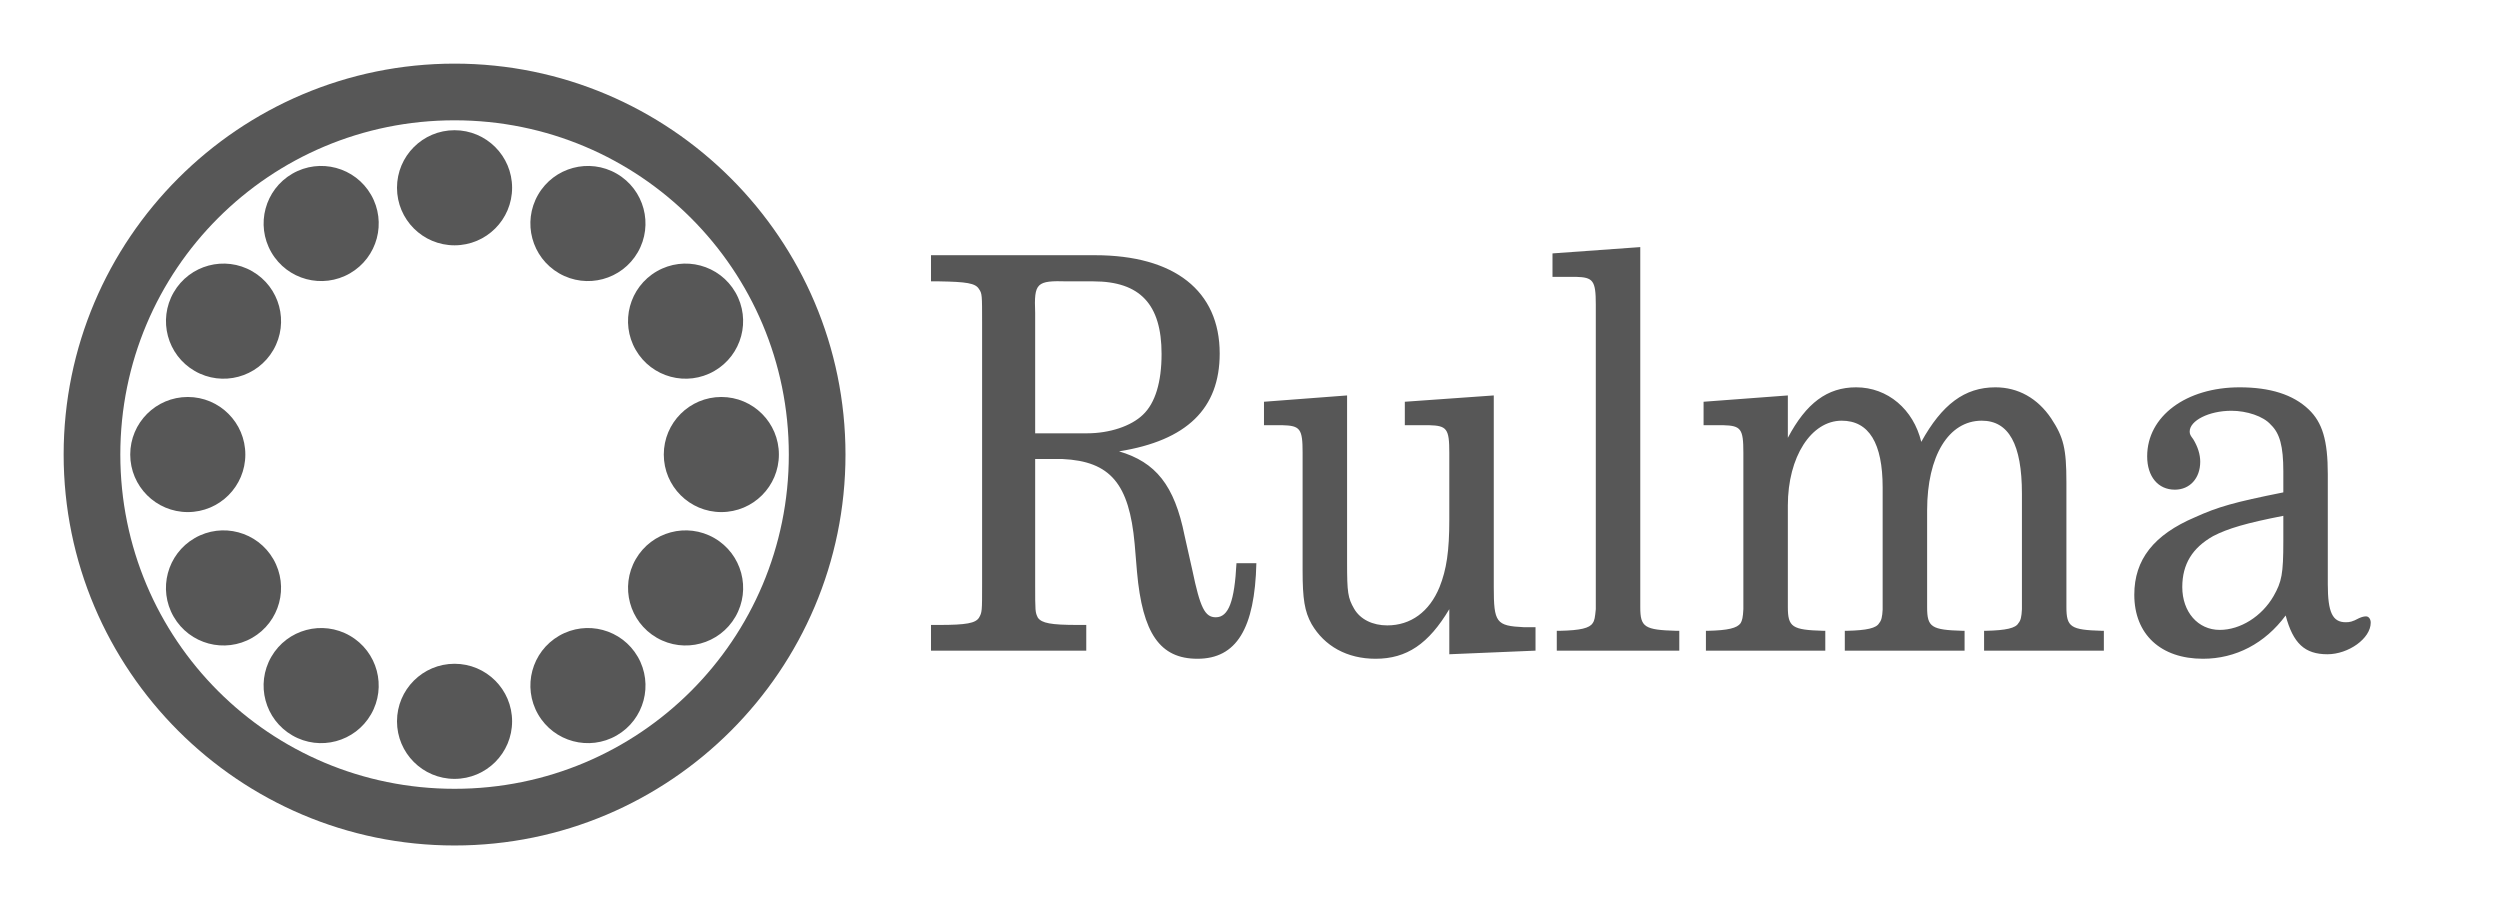
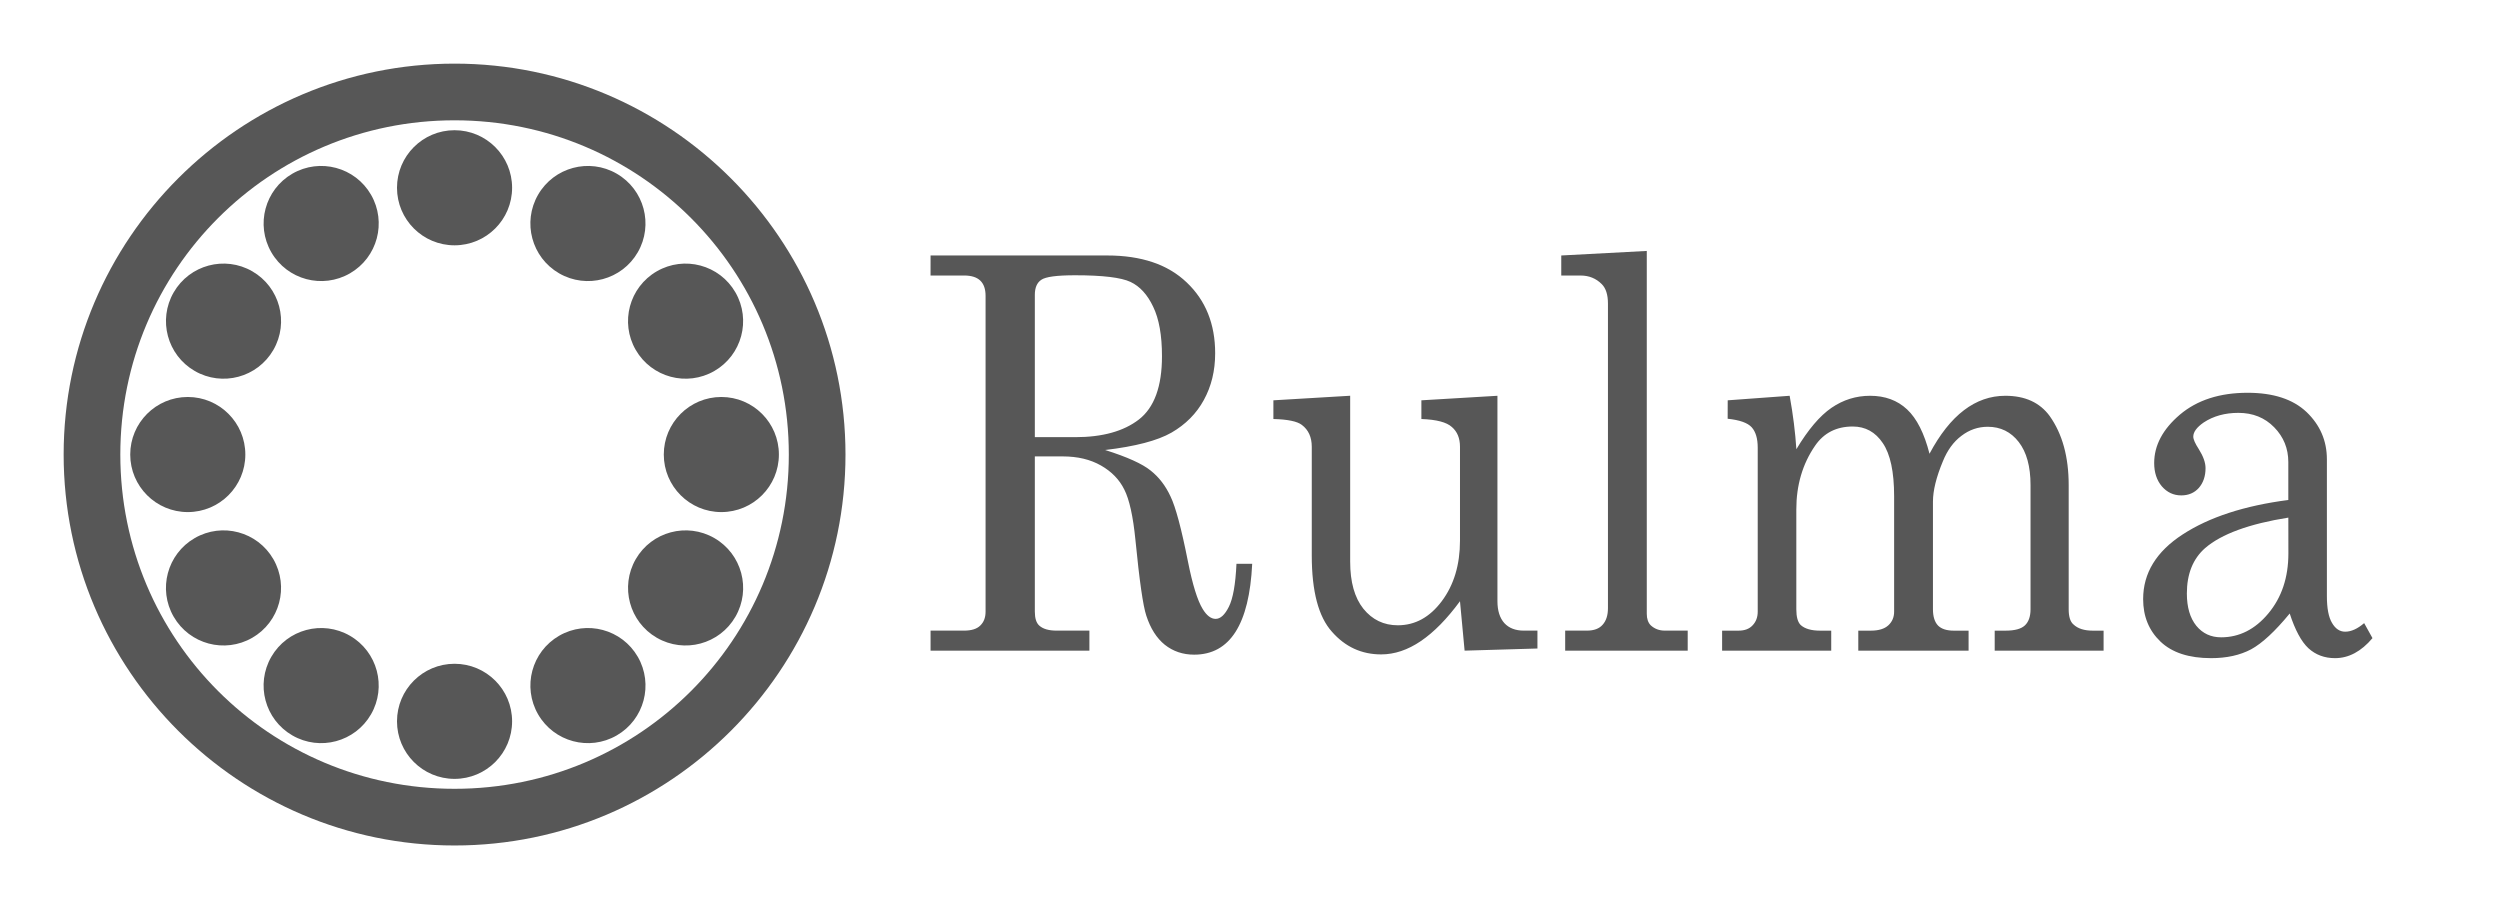
<svg xmlns="http://www.w3.org/2000/svg" width="352" height="128" viewBox="0 0 93.133 33.867" version="1.1" id="svg1">
  <defs id="defs1" />
  <g id="layer1">
    <g id="path1" style="fill:#575757;fill-opacity:1" transform="matrix(0.8600054,0,0,0.8600054,2.370352,2.370573)">
      <path style="color:#000000;display:inline;fill:#575757;fill-opacity:1;-inkscape-stroke:none" d="M 16.934,0 C 7.596,0 0,7.596 0,16.934 c 0,9.337 7.596,16.934 16.934,16.934 9.337,0 16.934,-7.596 16.934,-16.934 C 33.867,7.596 26.271,0 16.934,0 Z m 0,2.455 c 8.011,0 14.479,6.467 14.479,14.479 0,8.011 -6.467,14.479 -14.479,14.479 -8.011,0 -14.479,-6.467 -14.479,-14.479 0,-8.011 6.467,-14.479 14.479,-14.479 z" id="path36" />
    </g>
    <circle style="fill:#575757;fill-opacity:1;stroke:none;stroke-width:3.509;stroke-dasharray:none;stroke-opacity:1" id="path2" r="2.144" cy="6.995" cx="16.933" />
    <circle style="fill:#575757;fill-opacity:1;stroke:none;stroke-width:3.509;stroke-dasharray:none;stroke-opacity:1" id="circle25" r="2.144" cy="-3.74" cx="23.131" transform="rotate(30)" />
    <circle style="fill:#575757;fill-opacity:1;stroke:none;stroke-width:3.509;stroke-dasharray:none;stroke-opacity:1" id="circle26" r="2.144" cy="-16.136" cx="23.131" transform="rotate(60)" />
    <circle style="fill:#575757;fill-opacity:1;stroke:none;stroke-width:3.509;stroke-dasharray:none;stroke-opacity:1" id="circle27" r="2.144" cy="-26.872" cx="16.933" transform="rotate(90)" />
    <circle style="fill:#575757;fill-opacity:1;stroke:none;stroke-width:3.509;stroke-dasharray:none;stroke-opacity:1" id="circle28" r="2.144" cy="-33.07" cx="6.198" transform="rotate(120)" />
    <circle style="fill:#575757;fill-opacity:1;stroke:none;stroke-width:3.509;stroke-dasharray:none;stroke-opacity:1" id="circle29" r="2.144" cy="-33.07" cx="-6.198" transform="rotate(150)" />
    <circle style="fill:#575757;fill-opacity:1;stroke:none;stroke-width:3.509;stroke-dasharray:none;stroke-opacity:1" id="circle30" r="2.144" cy="-26.872" cx="-16.933" transform="scale(-1)" />
    <circle style="fill:#575757;fill-opacity:1;stroke:none;stroke-width:3.509;stroke-dasharray:none;stroke-opacity:1" id="circle31" r="2.144" cy="-16.137" cx="-23.131" transform="rotate(-150)" />
    <circle style="fill:#575757;fill-opacity:1;stroke:none;stroke-width:3.509;stroke-dasharray:none;stroke-opacity:1" id="circle32" r="2.144" cy="-3.741" cx="-23.131" transform="rotate(-120)" />
    <circle style="fill:#575757;fill-opacity:1;stroke:none;stroke-width:3.509;stroke-dasharray:none;stroke-opacity:1" id="circle33" r="2.144" cy="6.995" cx="-16.933" transform="rotate(-90)" />
    <circle style="fill:#575757;fill-opacity:1;stroke:none;stroke-width:3.509;stroke-dasharray:none;stroke-opacity:1" id="circle34" r="2.144" cy="13.193" cx="-6.198" transform="rotate(-60)" />
    <circle style="fill:#575757;fill-opacity:1;stroke:none;stroke-width:3.509;stroke-dasharray:none;stroke-opacity:1" id="circle35" r="2.144" cy="13.193" cx="6.198" transform="rotate(-30)" />
-     <text xml:space="preserve" style="font-size:12.136px;font-family:'Quite Magical';-inkscape-font-specification:'Quite Magical, Normal';fill:#575757;stroke-width:2.844" x="36.786" y="22.547" id="text1" transform="scale(0.9301923,1.075047)">
-       <tspan id="tspan1" style="font-style:normal;font-variant:normal;font-weight:normal;font-stretch:normal;font-size:18.963px;font-family:Century;-inkscape-font-specification:'Century, Normal';font-variant-ligatures:normal;font-variant-caps:normal;font-variant-numeric:normal;font-variant-east-asian:normal;stroke-width:2.844" x="36.786" y="22.547">Rulma</tspan>
-     </text>
+     <path style="font-size:18.963px;font-family:Century;-inkscape-font-specification:'Century, Normal';fill:#575757;stroke-width:2.844" d="m 37.268,8.853 h 7.074 q 2.056,0 3.185,0.935 1.139,0.935 1.139,2.454 0,0.907 -0.454,1.62 -0.444,0.704 -1.296,1.13 -0.843,0.417 -2.657,0.602 1.324,0.361 1.824,0.713 0.5,0.343 0.796,0.898 0.306,0.546 0.694,2.241 0.278,1.213 0.593,1.657 0.241,0.343 0.519,0.343 0.287,0 0.528,-0.417 0.25,-0.426 0.306,-1.491 h 0.63 q -0.176,3.148 -2.324,3.148 -0.676,0 -1.176,-0.343 -0.491,-0.343 -0.741,-1.009 -0.194,-0.5 -0.435,-2.62 Q 45.332,17.483 45.027,16.964 44.731,16.446 44.092,16.131 43.453,15.816 42.564,15.816 h -1.12 v 5.38 q 0,0.343 0.176,0.481 0.222,0.176 0.694,0.176 h 1.315 v 0.694 h -6.361 v -0.694 h 1.343 q 0.444,0 0.648,-0.176 Q 39.471,21.501 39.471,21.196 V 10.251 q 0,-0.352 -0.213,-0.528 -0.213,-0.176 -0.648,-0.176 h -1.343 z m 4.176,6.296 h 1.62 q 1.63,0 2.546,-0.611 0.926,-0.62 0.926,-2.194 0,-1.083 -0.352,-1.713 -0.343,-0.63 -0.907,-0.861 -0.565,-0.231 -2.222,-0.231 -1.093,0 -1.352,0.157 -0.259,0.148 -0.259,0.519 z m 12.629,-1.435 v 5.75 q 0,1.056 0.528,1.63 0.537,0.574 1.38,0.574 1.037,0 1.759,-0.833 0.731,-0.843 0.731,-2.102 v -3.25 q 0,-0.444 -0.324,-0.685 -0.315,-0.25 -1.222,-0.278 v -0.648 l 3.046,-0.157 v 7.12 q 0,0.491 0.278,0.759 0.278,0.259 0.778,0.259 h 0.546 v 0.62 l -2.917,0.074 -0.185,-1.713 q -0.778,0.917 -1.565,1.38 -0.787,0.463 -1.593,0.463 -1.176,0 -1.972,-0.787 -0.806,-0.778 -0.806,-2.639 v -3.768 q 0,-0.5 -0.398,-0.759 -0.278,-0.185 -1.139,-0.204 V 13.872 Z M 65.952,8.696 V 21.27 q 0,0.259 0.157,0.398 0.231,0.185 0.565,0.185 h 0.917 v 0.694 h -4.907 v -0.694 h 0.87 q 0.426,0 0.63,-0.204 0.213,-0.204 0.213,-0.574 V 10.52 q 0,-0.463 -0.25,-0.676 Q 63.804,9.548 63.304,9.548 H 62.527 V 8.853 Z m 3.241,5.176 2.481,-0.157 q 0.204,0.972 0.269,1.852 0.704,-1.018 1.407,-1.435 0.704,-0.417 1.546,-0.417 0.898,0 1.481,0.472 0.583,0.472 0.898,1.537 0.62,-1.009 1.38,-1.509 0.759,-0.5 1.657,-0.5 1.185,0 1.778,0.704 0.759,0.926 0.759,2.389 v 4.305 q 0,0.389 0.194,0.528 0.259,0.213 0.769,0.213 h 0.435 v 0.694 h -4.361 v -0.694 h 0.435 q 0.556,0 0.778,-0.185 0.222,-0.185 0.222,-0.556 v -4.305 q 0,-0.963 -0.472,-1.491 -0.472,-0.528 -1.241,-0.528 -0.583,0 -1.056,0.315 -0.472,0.306 -0.741,0.88 -0.398,0.824 -0.398,1.398 v 3.731 q 0,0.38 0.204,0.565 0.204,0.176 0.63,0.176 h 0.593 v 0.694 h -4.417 v -0.694 h 0.5 q 0.472,0 0.704,-0.185 0.231,-0.185 0.231,-0.472 v -4 q 0,-1.268 -0.454,-1.843 -0.444,-0.574 -1.204,-0.574 -0.981,0 -1.509,0.667 -0.75,0.944 -0.75,2.204 v 3.463 q 0,0.398 0.176,0.546 0.25,0.194 0.778,0.194 h 0.444 v 0.694 h -4.37 v -0.694 h 0.657 q 0.37,0 0.565,-0.185 0.204,-0.185 0.204,-0.472 V 15.511 q 0,-0.472 -0.241,-0.704 -0.241,-0.231 -0.963,-0.296 z m 25.49,7.722 0.333,0.519 q -0.676,0.694 -1.5,0.694 -0.63,0 -1.065,-0.343 -0.426,-0.343 -0.75,-1.204 -0.88,0.926 -1.546,1.241 -0.667,0.306 -1.602,0.306 -1.333,0 -2.028,-0.574 -0.694,-0.574 -0.694,-1.472 0,-1.352 1.583,-2.241 1.593,-0.898 4.231,-1.194 v -1.315 q 0,-0.704 -0.565,-1.204 -0.565,-0.5 -1.435,-0.5 -0.806,0 -1.389,0.333 -0.417,0.25 -0.417,0.491 0,0.139 0.222,0.435 0.269,0.37 0.269,0.657 0,0.417 -0.269,0.685 -0.269,0.259 -0.704,0.259 -0.463,0 -0.778,-0.315 -0.306,-0.315 -0.306,-0.806 0,-0.917 1.028,-1.676 1.037,-0.759 2.713,-0.759 1.546,0 2.361,0.667 0.815,0.676 0.815,1.639 v 4.741 q 0,0.63 0.204,0.926 0.204,0.306 0.528,0.306 0.361,0 0.759,-0.296 z m -3.037,-3.657 q -2.352,0.324 -3.333,1.056 -0.731,0.556 -0.731,1.574 0,0.713 0.38,1.12 0.38,0.398 0.991,0.398 1.093,0 1.889,-0.824 0.806,-0.833 0.806,-2.083 z" id="text1" transform="scale(0.9301923,1.075047)" aria-label="Rulma" />
  </g>
</svg>
